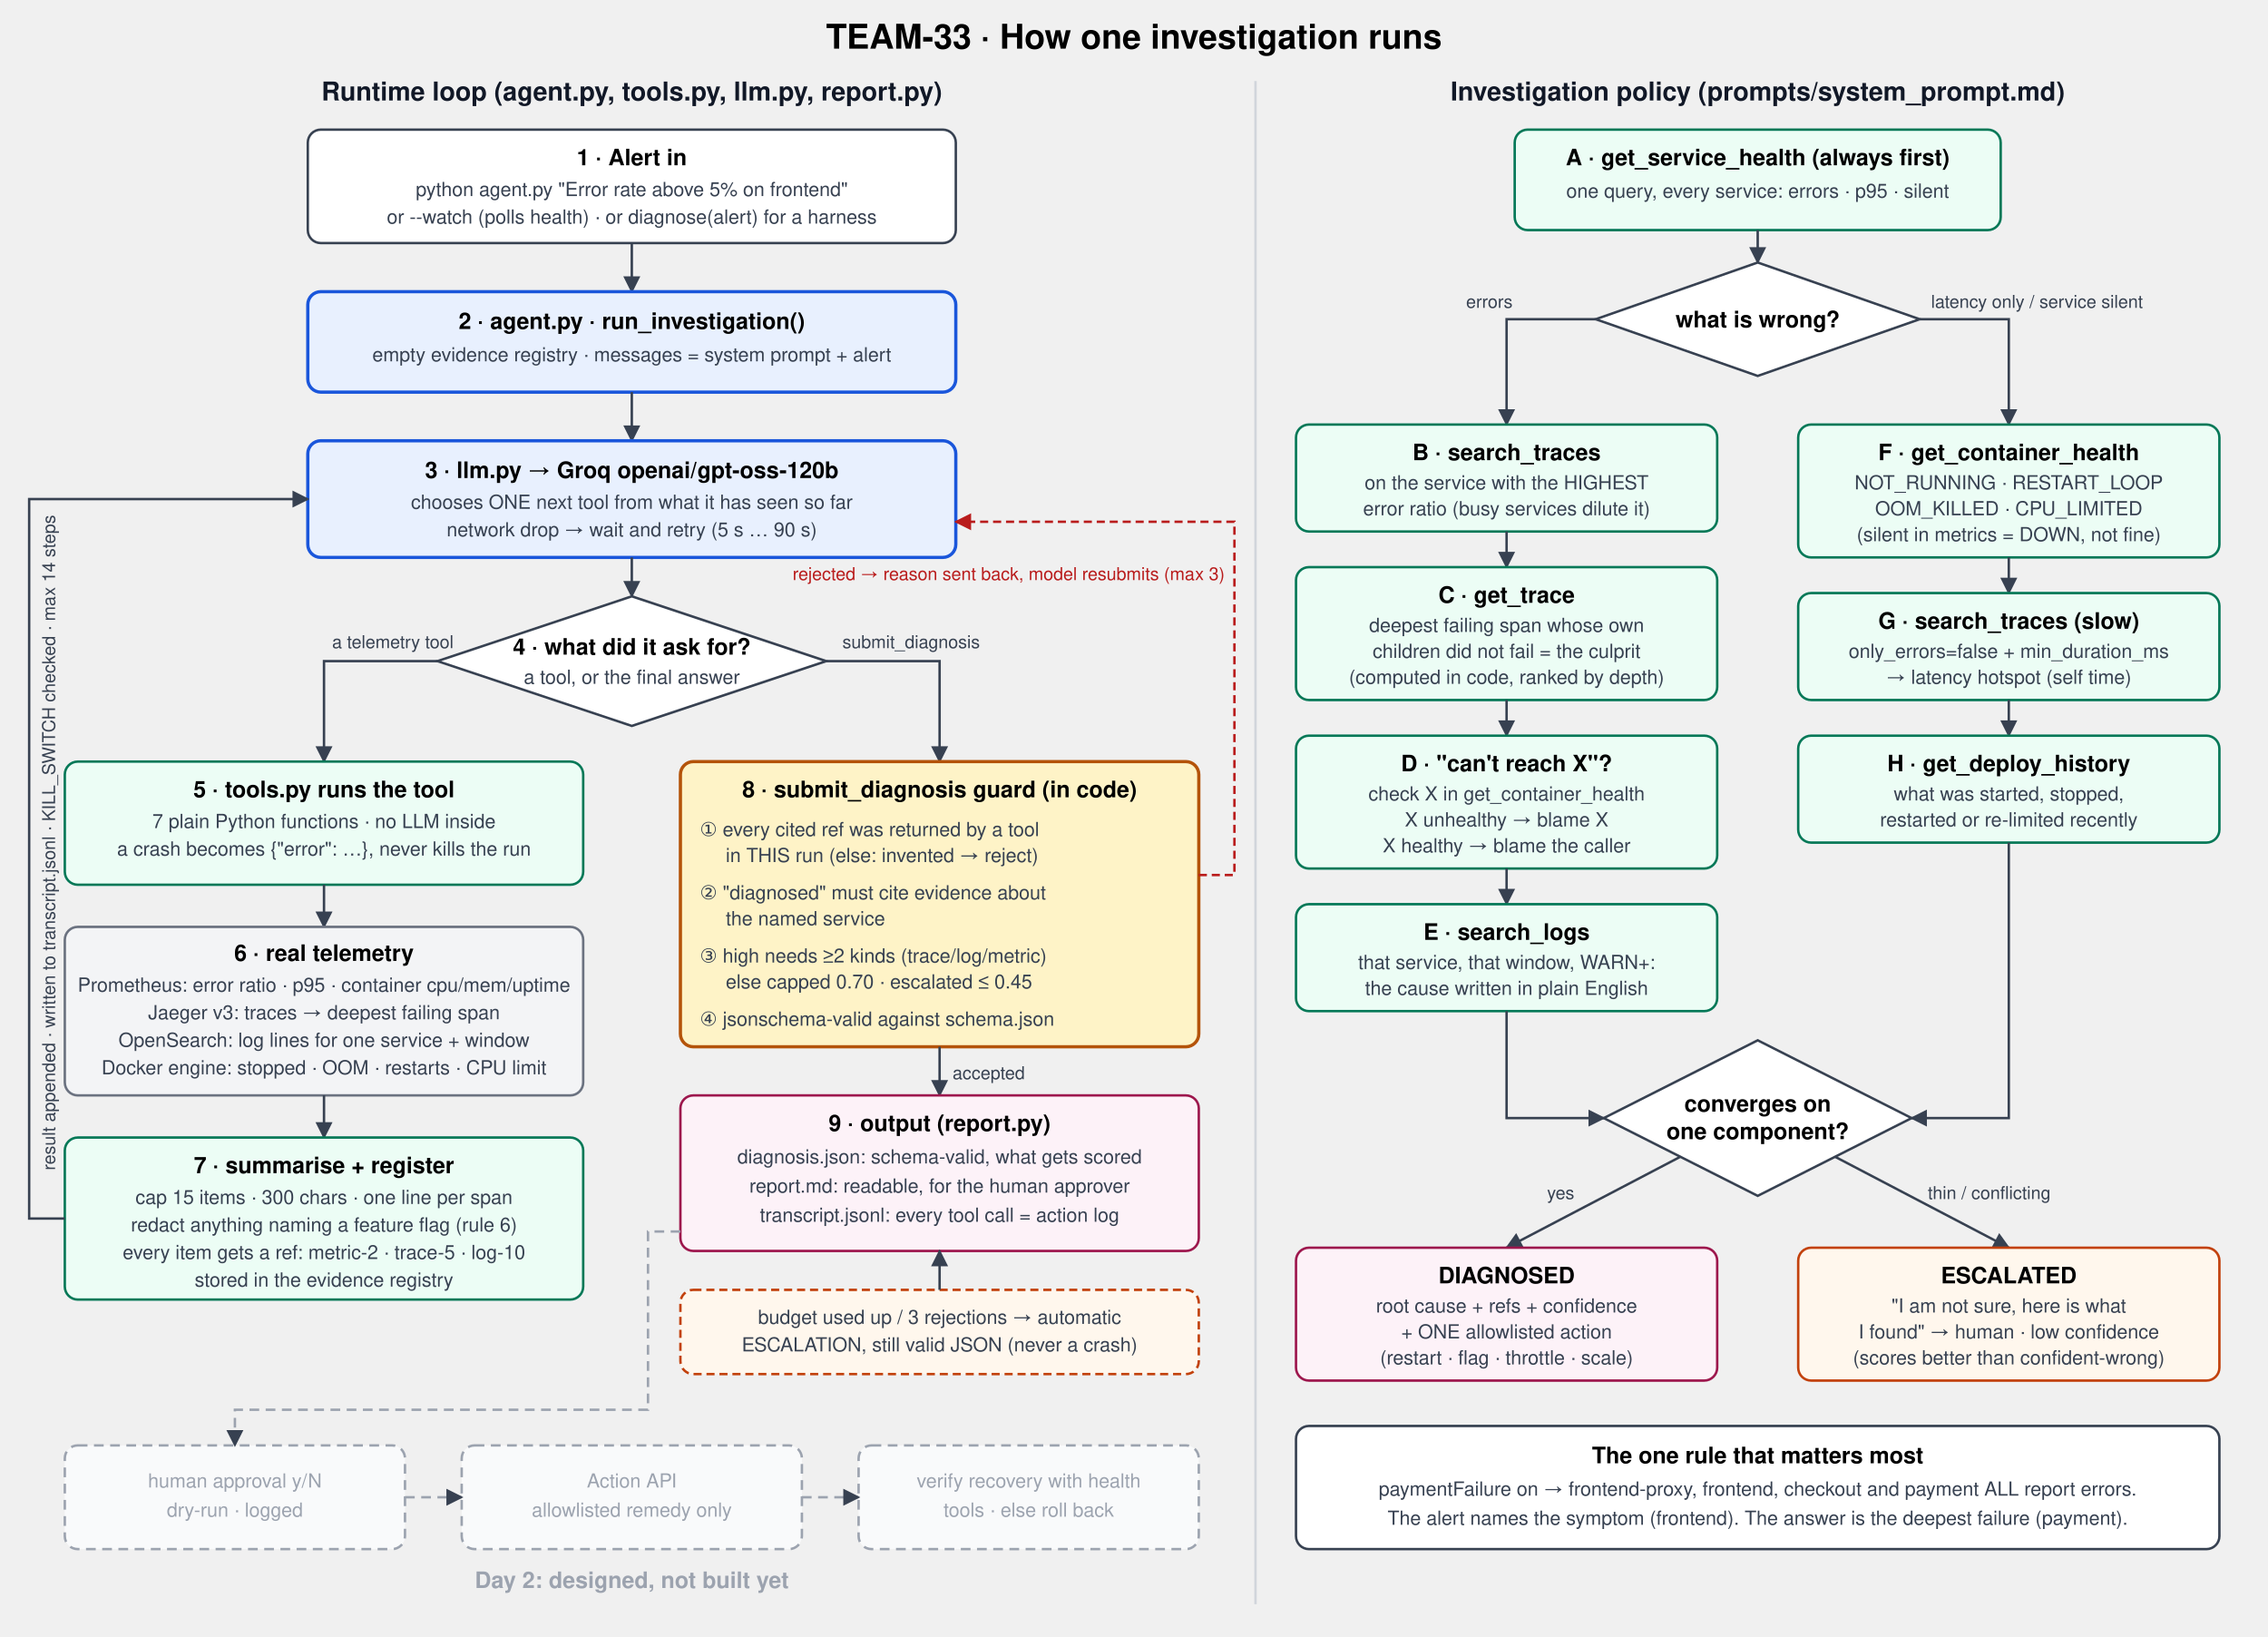
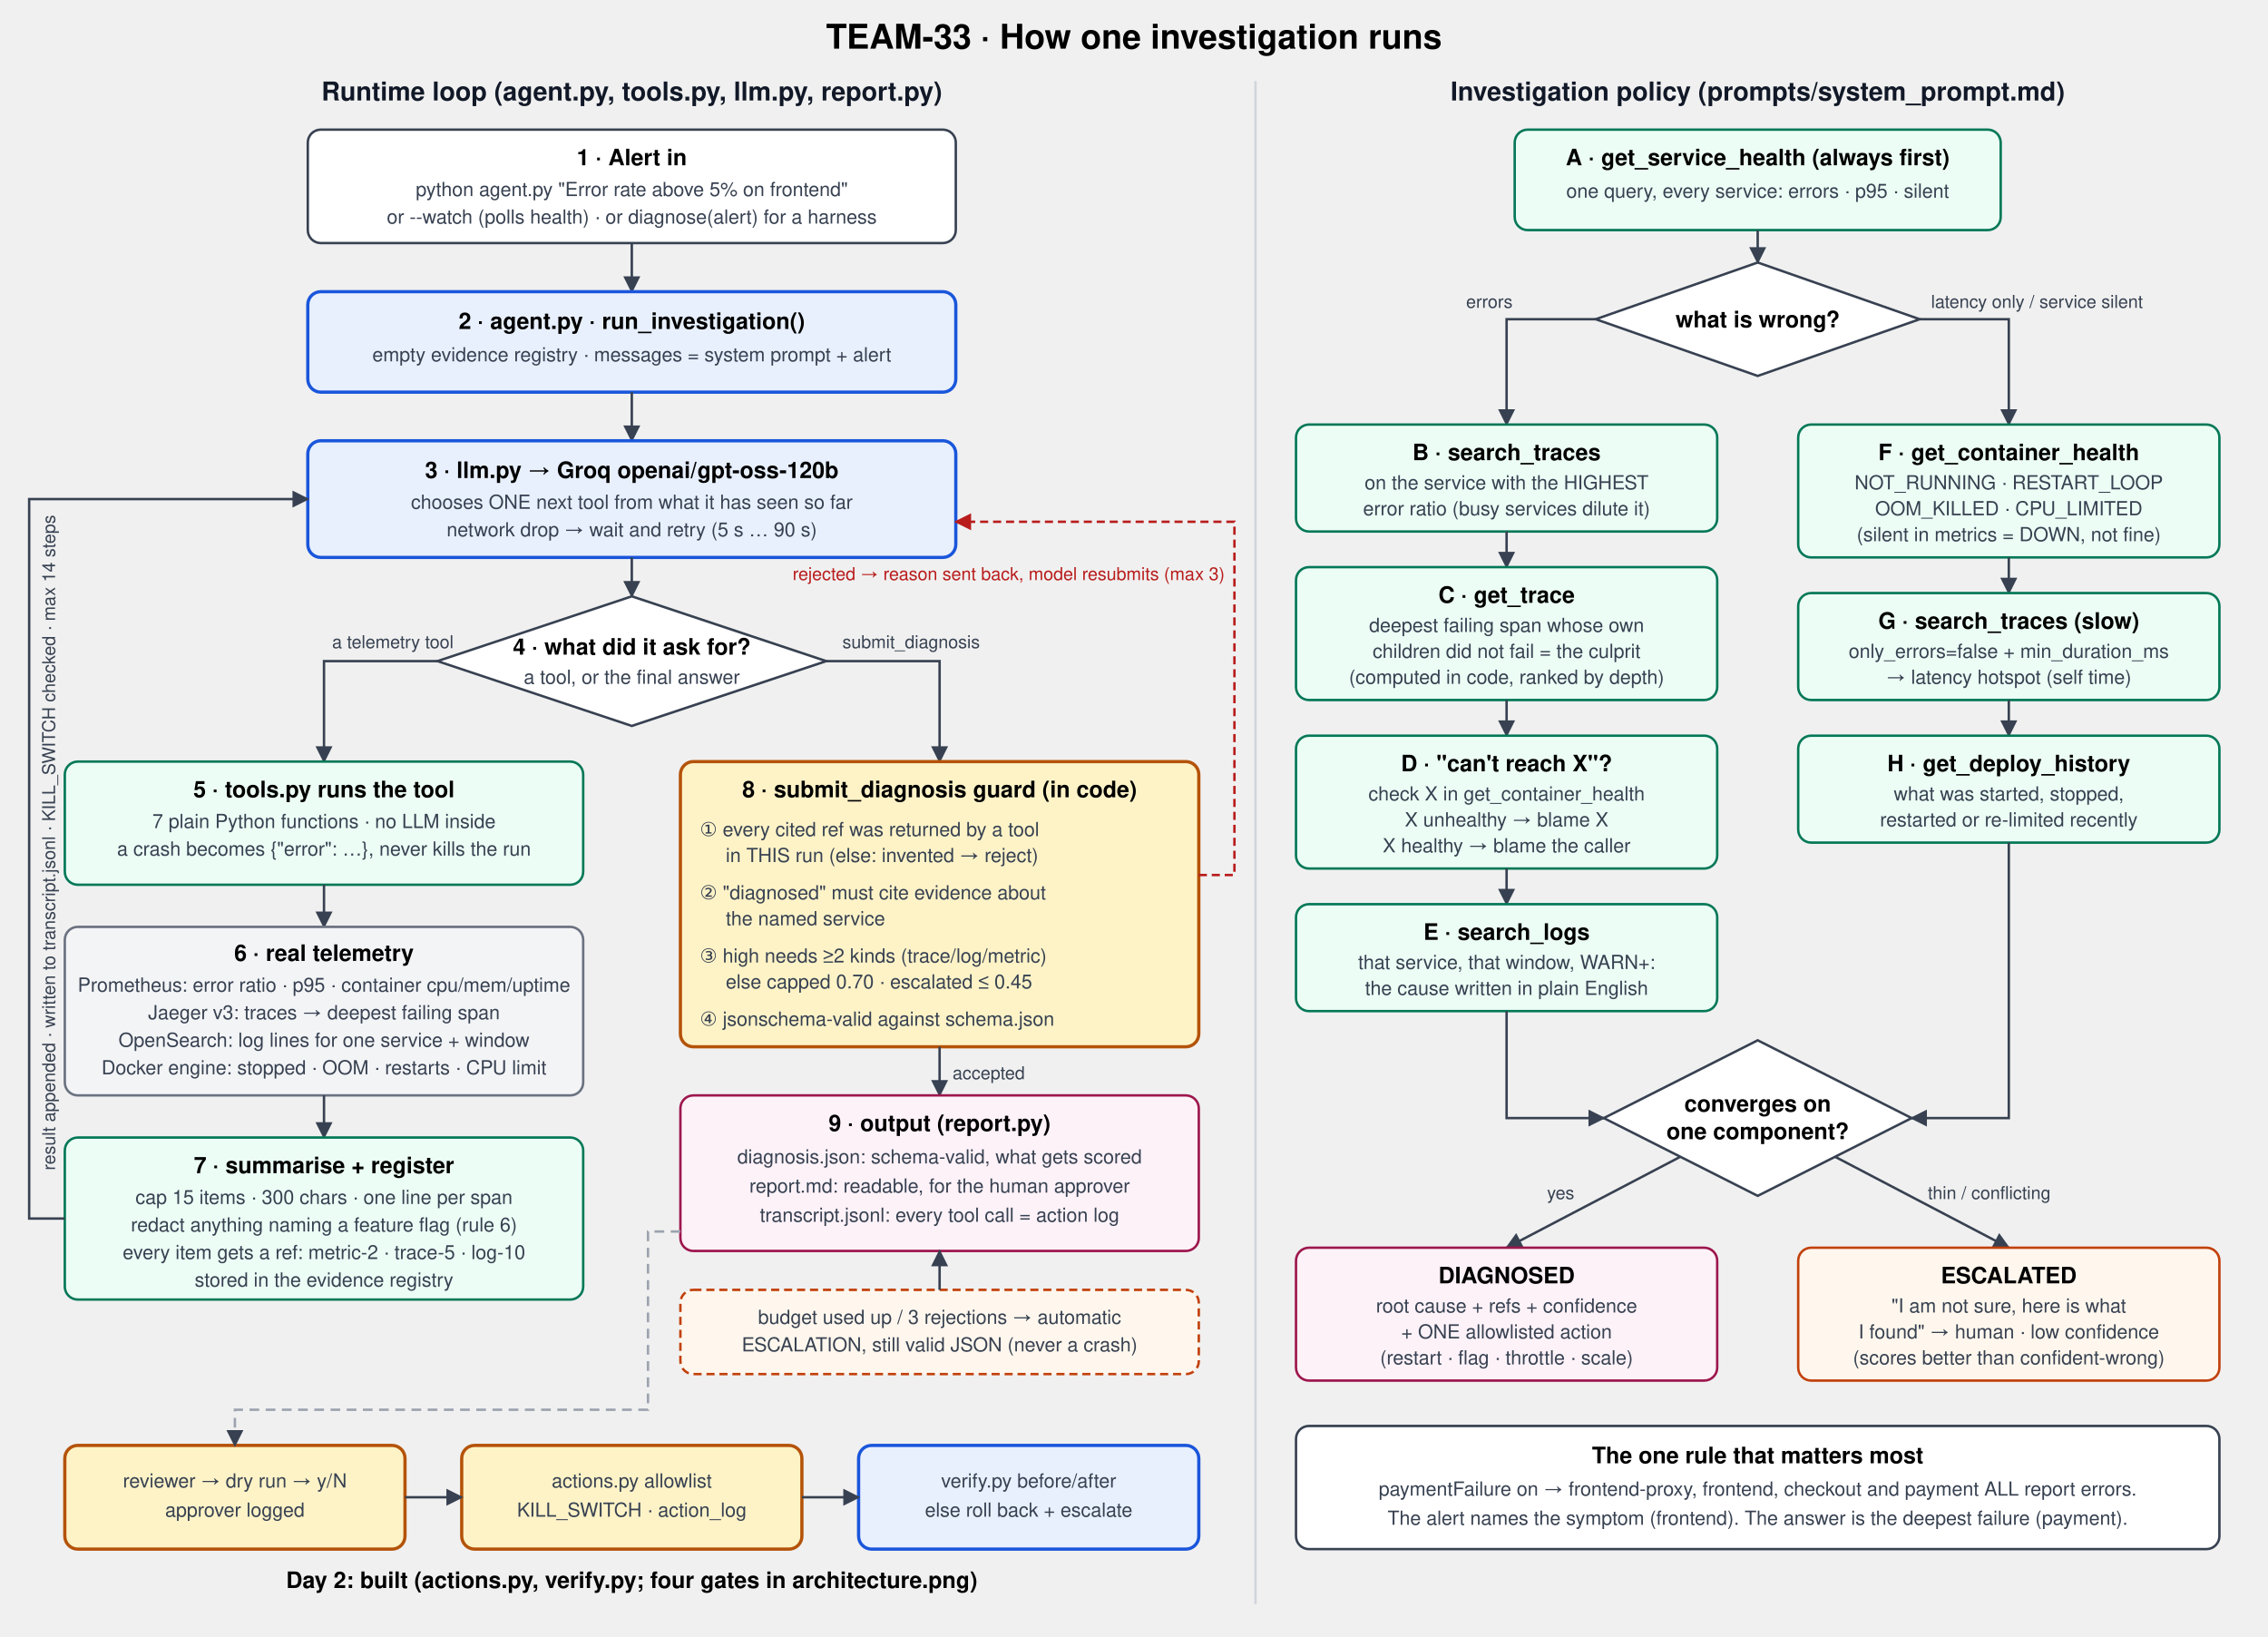
<svg xmlns="http://www.w3.org/2000/svg" viewBox="0 0 1400 1010" font-family="Helvetica, Arial, sans-serif" font-size="13">
  <defs>
    <marker id="a" viewBox="0 0 10 10" refX="9" refY="5" markerWidth="7" markerHeight="7" orient="auto">
      <path d="M0,0 L10,5 L0,10 z" fill="#374151" />
    </marker>
    <marker id="r" viewBox="0 0 10 10" refX="9" refY="5" markerWidth="7" markerHeight="7" orient="auto">
      <path d="M0,0 L10,5 L0,10 z" fill="#b91c1c" />
    </marker>
    <style>
      .b{fill:#fff;stroke:#374151;stroke-width:1.5}
      .core{fill:#e8f0fe;stroke:#1a56db;stroke-width:2}
      .tool{fill:#ecfdf5;stroke:#047857;stroke-width:1.5}
      .data{fill:#f3f4f6;stroke:#6b7280;stroke-width:1.5}
      .guard{fill:#fef3c7;stroke:#b45309;stroke-width:2}
      .out{fill:#fdf2f8;stroke:#9d174d;stroke-width:1.5}
      .esc{fill:#fff7ed;stroke:#c2410c;stroke-width:1.5}
      .day2{fill:#f9fafb;stroke:#9ca3af;stroke-width:1.5;stroke-dasharray:6 4}
      .t{font-weight:bold;font-size:14px}
      .s{fill:#374151;font-size:12px}
      .g{fill:#9ca3af}
      .h{font-weight:bold;font-size:16px;fill:#111827}
      .l{stroke:#374151;stroke-width:1.5;fill:none;marker-end:url(#a)}
      .rl{stroke:#b91c1c;stroke-width:1.5;fill:none;marker-end:url(#r);stroke-dasharray:5 3}
      .dl{stroke:#9ca3af;stroke-width:1.5;fill:none;marker-end:url(#a);stroke-dasharray:6 4}
      .lab{font-size:11px;fill:#374151}
      .rlab{font-size:11px;fill:#b91c1c}
    </style>
  </defs>
  <text x="700" y="30" text-anchor="middle" font-size="21" font-weight="bold">TEAM-33 · How one investigation runs</text>
  <text x="390" y="62" text-anchor="middle" class="h">Runtime loop (agent.py, tools.py, llm.py, report.py)</text>
  <text x="1085" y="62" text-anchor="middle" class="h">Investigation policy (prompts/system_prompt.md)</text>
  <line x1="775" y1="50" x2="775" y2="990" stroke="#d1d5db" stroke-width="1.5" />
  <rect class="b" x="190" y="80" width="400" height="70" rx="8" />
  <text class="t" x="390" y="102" text-anchor="middle">1 · Alert in</text>
  <text class="s" x="390" y="121" text-anchor="middle">python agent.py "Error rate above 5% on frontend"</text>
  <text class="s" x="390" y="138" text-anchor="middle">or --watch (polls health) · or diagnose(alert) for a harness</text>
  <path class="l" d="M390,150 L390,180" />
  <rect class="core" x="190" y="180" width="400" height="62" rx="8" />
  <text class="t" x="390" y="203" text-anchor="middle">2 · agent.py · run_investigation()</text>
  <text class="s" x="390" y="223" text-anchor="middle">empty evidence registry · messages = system prompt + alert</text>
  <path class="l" d="M390,242 L390,272" />
  <rect class="core" x="190" y="272" width="400" height="72" rx="8" />
  <text class="t" x="390" y="295" text-anchor="middle">3 · llm.py → Groq openai/gpt-oss-120b</text>
  <text class="s" x="390" y="314" text-anchor="middle">chooses ONE next tool from what it has seen so far</text>
  <text class="s" x="390" y="331" text-anchor="middle">network drop → wait and retry (5 s … 90 s)</text>
  <path class="l" d="M390,344 L390,368" />
  <polygon class="b" points="390,368 510,408 390,448 270,408" />
  <text class="t" x="390" y="404" text-anchor="middle">4 · what did it ask for?</text>
  <text class="s" x="390" y="422" text-anchor="middle">a tool, or the final answer</text>
  <path class="l" d="M270,408 L200,408 L200,470" />
  <text class="lab" x="205" y="400">a telemetry tool</text>
  <path class="l" d="M510,408 L580,408 L580,470" />
  <text class="lab" x="520" y="400">submit_diagnosis</text>
  <rect class="tool" x="40" y="470" width="320" height="76" rx="8" />
  <text class="t" x="200" y="492" text-anchor="middle">5 · tools.py runs the tool</text>
  <text class="s" x="200" y="511" text-anchor="middle">7 plain Python functions · no LLM inside</text>
  <text class="s" x="200" y="528" text-anchor="middle">a crash becomes {"error": …}, never kills the run</text>
  <path class="l" d="M200,546 L200,572" />
  <rect class="data" x="40" y="572" width="320" height="104" rx="8" />
  <text class="t" x="200" y="593" text-anchor="middle">6 · real telemetry</text>
  <text class="s" x="200" y="612" text-anchor="middle">Prometheus: error ratio · p95 · container cpu/mem/uptime</text>
  <text class="s" x="200" y="629" text-anchor="middle">Jaeger v3: traces → deepest failing span</text>
  <text class="s" x="200" y="646" text-anchor="middle">OpenSearch: log lines for one service + window</text>
  <text class="s" x="200" y="663" text-anchor="middle">Docker engine: stopped · OOM · restarts · CPU limit</text>
  <path class="l" d="M200,676 L200,702" />
  <rect class="tool" x="40" y="702" width="320" height="100" rx="8" />
  <text class="t" x="200" y="724" text-anchor="middle">7 · summarise + register</text>
  <text class="s" x="200" y="743" text-anchor="middle">cap 15 items · 300 chars · one line per span</text>
  <text class="s" x="200" y="760" text-anchor="middle">redact anything naming a feature flag (rule 6)</text>
  <text class="s" x="200" y="777" text-anchor="middle">every item gets a ref: metric-2 · trace-5 · log-10</text>
  <text class="s" x="200" y="794" text-anchor="middle">stored in the evidence registry</text>
  <path class="l" d="M40,752 L18,752 L18,308 L190,308" />
  <text class="lab" x="34" y="520" transform="rotate(-90 34 520)" text-anchor="middle">result appended · written to transcript.jsonl · KILL_SWITCH checked · max 14 steps</text>
  <rect class="guard" x="420" y="470" width="320" height="176" rx="8" />
  <text class="t" x="580" y="492" text-anchor="middle">8 · submit_diagnosis guard (in code)</text>
  <text class="s" x="432" y="516">① every cited ref was returned by a tool</text>
  <text class="s" x="448" y="532">in THIS run (else: invented → reject)</text>
  <text class="s" x="432" y="555">② "diagnosed" must cite evidence about</text>
  <text class="s" x="448" y="571">the named service</text>
  <text class="s" x="432" y="594">③ high needs ≥2 kinds (trace/log/metric)</text>
  <text class="s" x="448" y="610">else capped 0.70 · escalated ≤ 0.45</text>
  <text class="s" x="432" y="633">④ jsonschema-valid against schema.json</text>
  <path class="rl" d="M740,540 L762,540 L762,322 L590,322" />
  <text class="rlab" x="756" y="358" text-anchor="end">rejected → reason sent back, model resubmits (max 3)</text>
  <path class="l" d="M580,646 L580,676" />
  <text class="lab" x="588" y="666">accepted</text>
  <rect class="out" x="420" y="676" width="320" height="96" rx="8" />
  <text class="t" x="580" y="698" text-anchor="middle">9 · output (report.py)</text>
  <text class="s" x="580" y="718" text-anchor="middle">diagnosis.json: schema-valid, what gets scored</text>
  <text class="s" x="580" y="736" text-anchor="middle">report.md: readable, for the human approver</text>
  <text class="s" x="580" y="754" text-anchor="middle">transcript.jsonl: every tool call = action log</text>
  <rect class="esc" x="420" y="796" width="320" height="52" rx="8" stroke-dasharray="5 3" />
  <text class="s" x="580" y="817" text-anchor="middle">budget used up / 3 rejections → automatic</text>
  <text class="s" x="580" y="834" text-anchor="middle">ESCALATION, still valid JSON (never a crash)</text>
  <path class="l" d="M580,796 L580,772" />
-   <text class="t g" x="390" y="980" text-anchor="middle">Day 2: designed, not built yet</text>
-   <rect class="day2" x="40" y="892" width="210" height="64" rx="8" />
-   <text class="s g" x="145" y="918" text-anchor="middle">human approval y/N</text>
-   <text class="s g" x="145" y="936" text-anchor="middle">dry-run · logged</text>
-   <rect class="day2" x="285" y="892" width="210" height="64" rx="8" />
-   <text class="s g" x="390" y="918" text-anchor="middle">Action API</text>
-   <text class="s g" x="390" y="936" text-anchor="middle">allowlisted remedy only</text>
-   <rect class="day2" x="530" y="892" width="210" height="64" rx="8" />
-   <text class="s g" x="635" y="918" text-anchor="middle">verify recovery with health</text>
-   <text class="s g" x="635" y="936" text-anchor="middle">tools · else roll back</text>
-   <path class="dl" d="M250,924 L285,924" />
-   <path class="dl" d="M495,924 L530,924" />
+   <text class="t" x="390" y="980" text-anchor="middle">Day 2: built (actions.py, verify.py; four gates in architecture.png)</text>
+   <rect class="guard" x="40" y="892" width="210" height="64" rx="8" />
+   <text class="s" x="145" y="918" text-anchor="middle">reviewer → dry run → y/N</text>
+   <text class="s" x="145" y="936" text-anchor="middle">approver logged</text>
+   <rect class="guard" x="285" y="892" width="210" height="64" rx="8" />
+   <text class="s" x="390" y="918" text-anchor="middle">actions.py allowlist</text>
+   <text class="s" x="390" y="936" text-anchor="middle">KILL_SWITCH · action_log</text>
+   <rect class="core" x="530" y="892" width="210" height="64" rx="8" />
+   <text class="s" x="635" y="918" text-anchor="middle">verify.py before/after</text>
+   <text class="s" x="635" y="936" text-anchor="middle">else roll back + escalate</text>
+   <path class="l" d="M250,924 L285,924" />
+   <path class="l" d="M495,924 L530,924" />
  <path class="dl" d="M420,760 L400,760 L400,870 L145,870 L145,892" />
  <rect class="tool" x="935" y="80" width="300" height="62" rx="8" />
  <text class="t" x="1085" y="102" text-anchor="middle">A · get_service_health (always first)</text>
  <text class="s" x="1085" y="122" text-anchor="middle">one query, every service: errors · p95 · silent</text>
  <path class="l" d="M1085,142 L1085,162" />
  <polygon class="b" points="1085,162 1185,197 1085,232 985,197" />
  <text class="t" x="1085" y="202" text-anchor="middle">what is wrong?</text>
  <path class="l" d="M985,197 L930,197 L930,262" />
  <text class="lab" x="905" y="190">errors</text>
  <path class="l" d="M1185,197 L1240,197 L1240,262" />
  <text class="lab" x="1192" y="190">latency only / service silent</text>
  <rect class="tool" x="800" y="262" width="260" height="66" rx="8" />
  <text class="t" x="930" y="284" text-anchor="middle">B · search_traces</text>
  <text class="s" x="930" y="302" text-anchor="middle">on the service with the HIGHEST</text>
  <text class="s" x="930" y="318" text-anchor="middle">error ratio (busy services dilute it)</text>
  <path class="l" d="M930,328 L930,350" />
  <rect class="tool" x="800" y="350" width="260" height="82" rx="8" />
  <text class="t" x="930" y="372" text-anchor="middle">C · get_trace</text>
  <text class="s" x="930" y="390" text-anchor="middle">deepest failing span whose own</text>
  <text class="s" x="930" y="406" text-anchor="middle">children did not fail = the culprit</text>
  <text class="s" x="930" y="422" text-anchor="middle">(computed in code, ranked by depth)</text>
  <path class="l" d="M930,432 L930,454" />
  <rect class="tool" x="800" y="454" width="260" height="82" rx="8" />
  <text class="t" x="930" y="476" text-anchor="middle">D · "can't reach X"?</text>
  <text class="s" x="930" y="494" text-anchor="middle">check X in get_container_health</text>
  <text class="s" x="930" y="510" text-anchor="middle">X unhealthy → blame X</text>
  <text class="s" x="930" y="526" text-anchor="middle">X healthy → blame the caller</text>
  <path class="l" d="M930,536 L930,558" />
  <rect class="tool" x="800" y="558" width="260" height="66" rx="8" />
  <text class="t" x="930" y="580" text-anchor="middle">E · search_logs</text>
  <text class="s" x="930" y="598" text-anchor="middle">that service, that window, WARN+:</text>
  <text class="s" x="930" y="614" text-anchor="middle">the cause written in plain English</text>
  <path class="l" d="M930,624 L930,690 L990,690" />
  <rect class="tool" x="1110" y="262" width="260" height="82" rx="8" />
  <text class="t" x="1240" y="284" text-anchor="middle">F · get_container_health</text>
  <text class="s" x="1240" y="302" text-anchor="middle">NOT_RUNNING · RESTART_LOOP</text>
  <text class="s" x="1240" y="318" text-anchor="middle">OOM_KILLED · CPU_LIMITED</text>
  <text class="s" x="1240" y="334" text-anchor="middle">(silent in metrics = DOWN, not fine)</text>
  <path class="l" d="M1240,344 L1240,366" />
  <rect class="tool" x="1110" y="366" width="260" height="66" rx="8" />
  <text class="t" x="1240" y="388" text-anchor="middle">G · search_traces (slow)</text>
  <text class="s" x="1240" y="406" text-anchor="middle">only_errors=false + min_duration_ms</text>
  <text class="s" x="1240" y="422" text-anchor="middle">→ latency hotspot (self time)</text>
  <path class="l" d="M1240,432 L1240,454" />
  <rect class="tool" x="1110" y="454" width="260" height="66" rx="8" />
  <text class="t" x="1240" y="476" text-anchor="middle">H · get_deploy_history</text>
  <text class="s" x="1240" y="494" text-anchor="middle">what was started, stopped,</text>
  <text class="s" x="1240" y="510" text-anchor="middle">restarted or re-limited recently</text>
  <path class="l" d="M1240,520 L1240,690 L1180,690" />
  <polygon class="b" points="1085,642 1180,690 1085,738 990,690" />
  <text class="t" x="1085" y="686" text-anchor="middle">converges on</text>
  <text class="t" x="1085" y="703" text-anchor="middle">one component?</text>
  <path class="l" d="M1037,714 L930,770" />
  <text class="lab" x="955" y="740">yes</text>
  <path class="l" d="M1133,714 L1240,770" />
  <text class="lab" x="1190" y="740">thin / conflicting</text>
  <rect class="out" x="800" y="770" width="260" height="82" rx="8" />
  <text class="t" x="930" y="792" text-anchor="middle">DIAGNOSED</text>
  <text class="s" x="930" y="810" text-anchor="middle">root cause + refs + confidence</text>
  <text class="s" x="930" y="826" text-anchor="middle">+ ONE allowlisted action</text>
  <text class="s" x="930" y="842" text-anchor="middle">(restart · flag · throttle · scale)</text>
  <rect class="esc" x="1110" y="770" width="260" height="82" rx="8" />
  <text class="t" x="1240" y="792" text-anchor="middle">ESCALATED</text>
  <text class="s" x="1240" y="810" text-anchor="middle">"I am not sure, here is what</text>
  <text class="s" x="1240" y="826" text-anchor="middle">I found" → human · low confidence</text>
  <text class="s" x="1240" y="842" text-anchor="middle">(scores better than confident-wrong)</text>
  <rect class="b" x="800" y="880" width="570" height="76" rx="8" />
  <text class="t" x="1085" y="903" text-anchor="middle">The one rule that matters most</text>
  <text class="s" x="1085" y="923" text-anchor="middle">paymentFailure on → frontend-proxy, frontend, checkout and payment ALL report errors.</text>
  <text class="s" x="1085" y="941" text-anchor="middle">The alert names the symptom (frontend). The answer is the deepest failure (payment).</text>
</svg>
